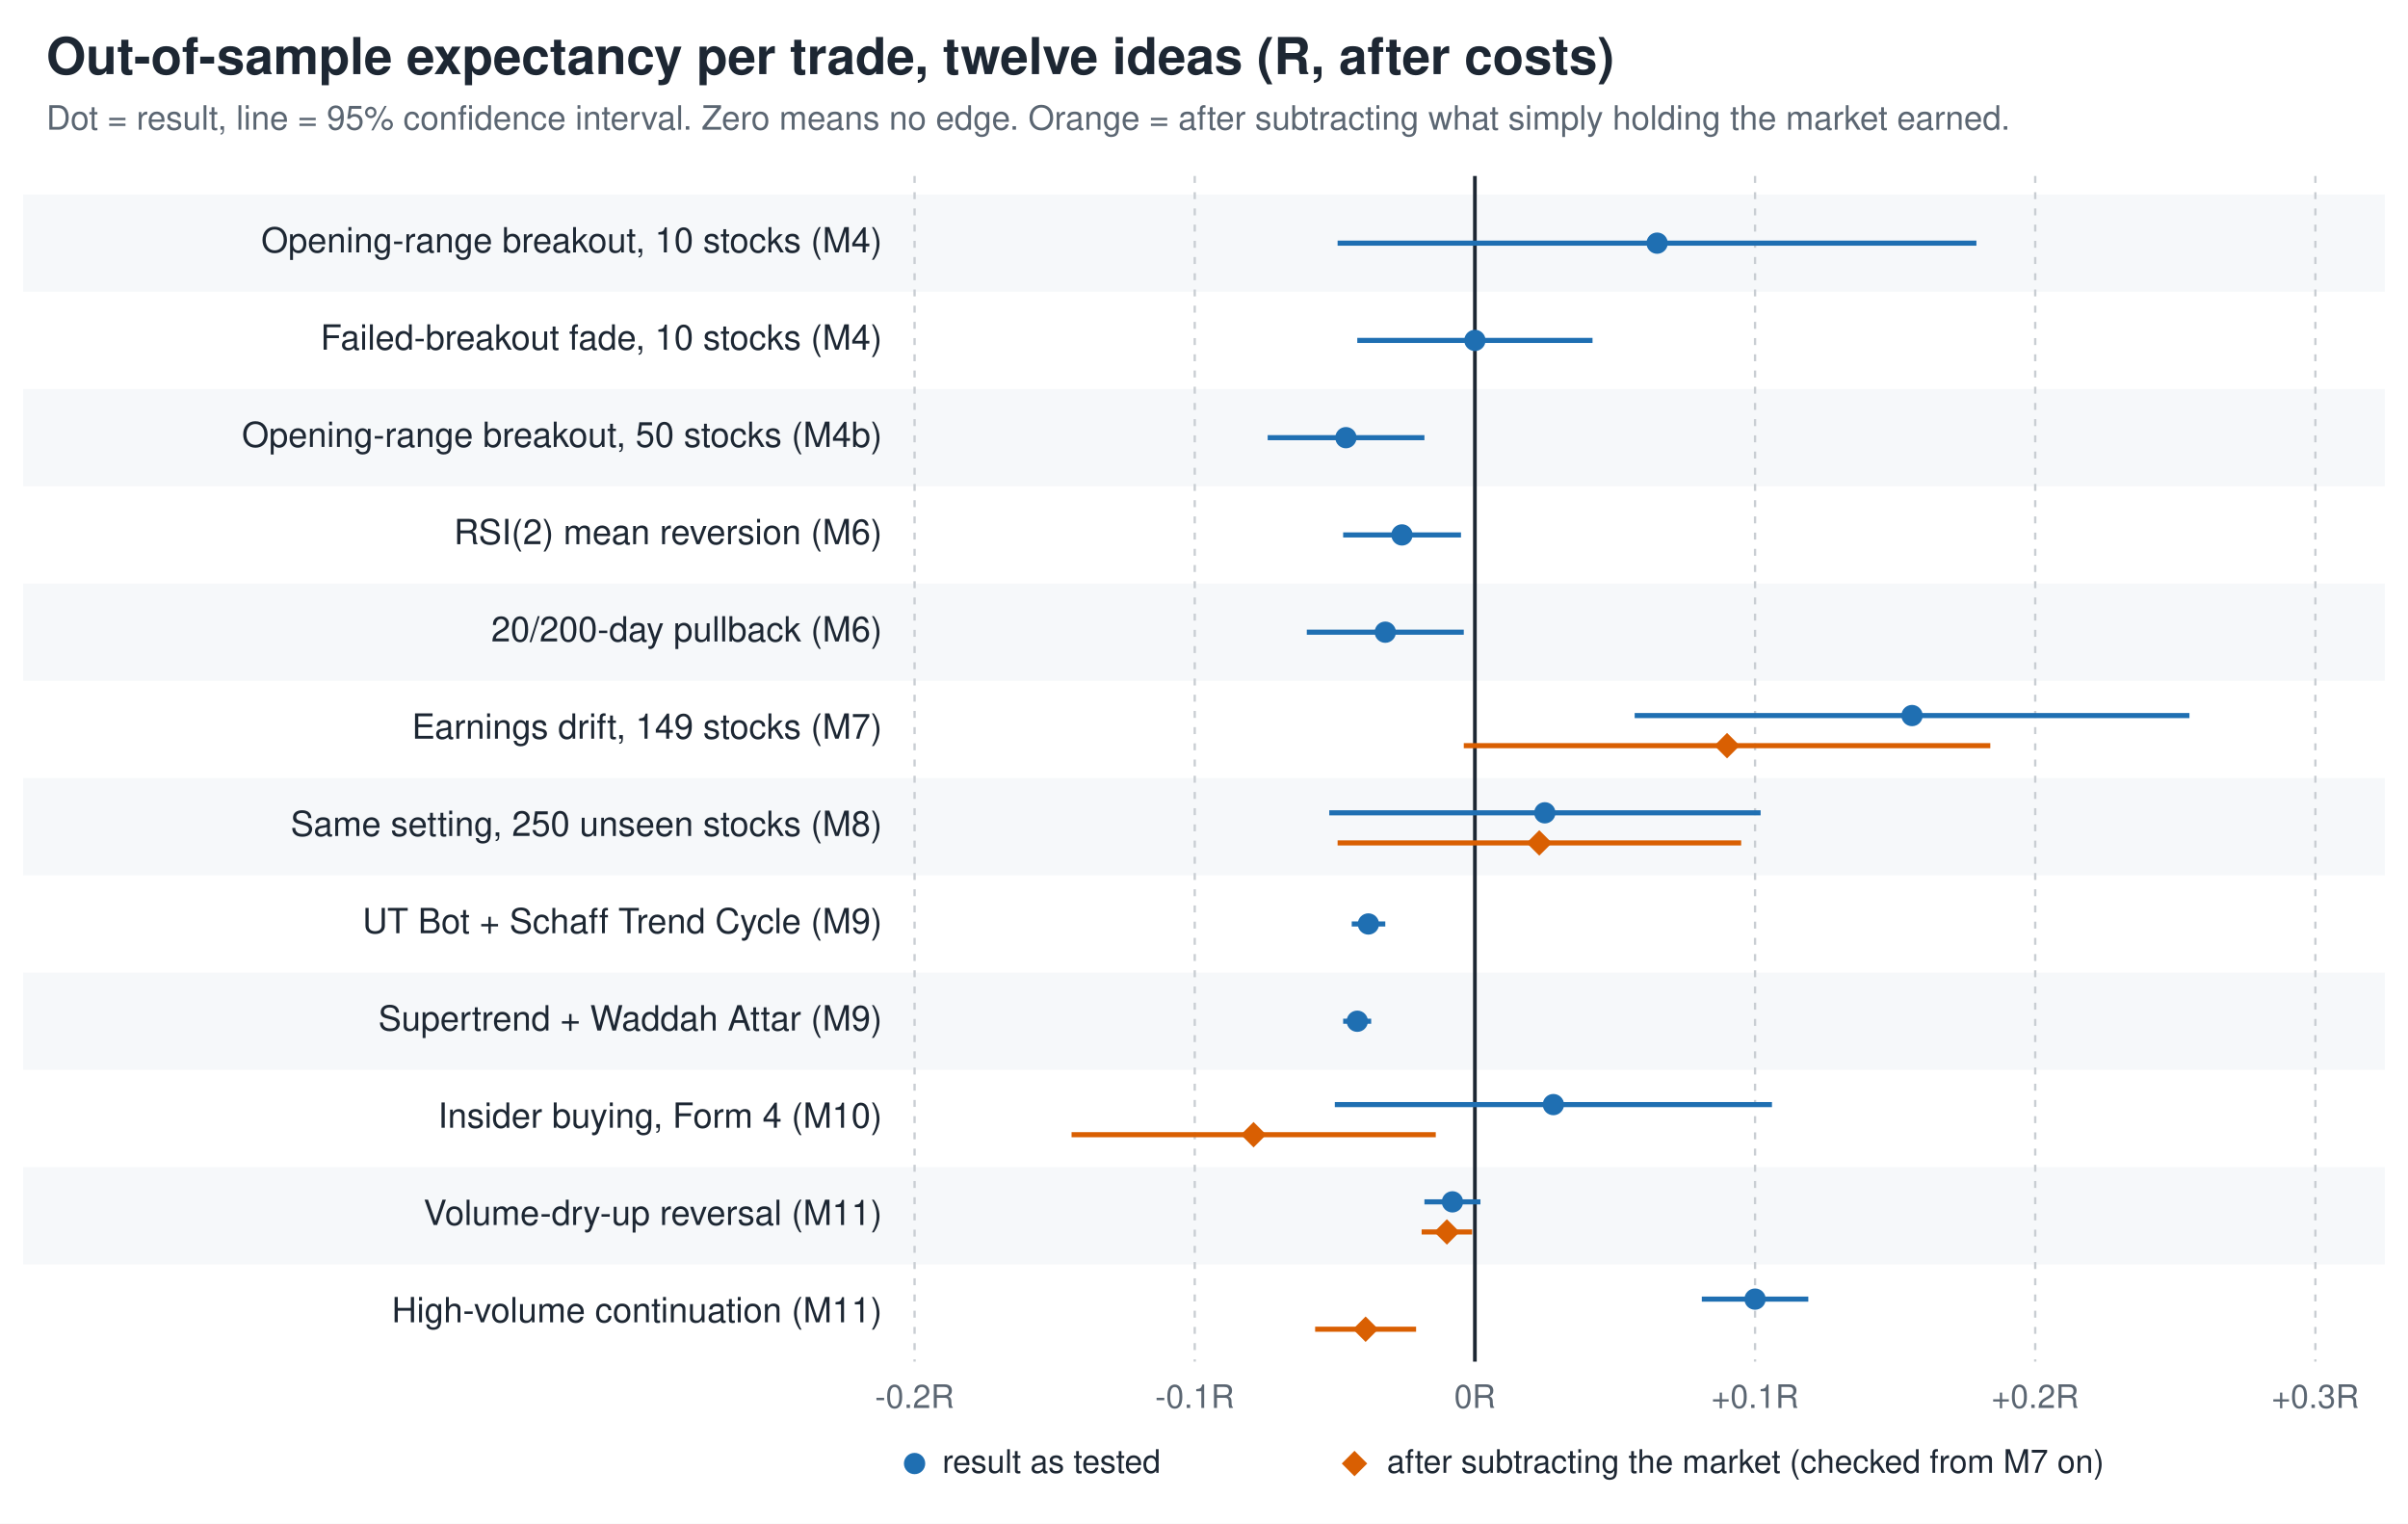
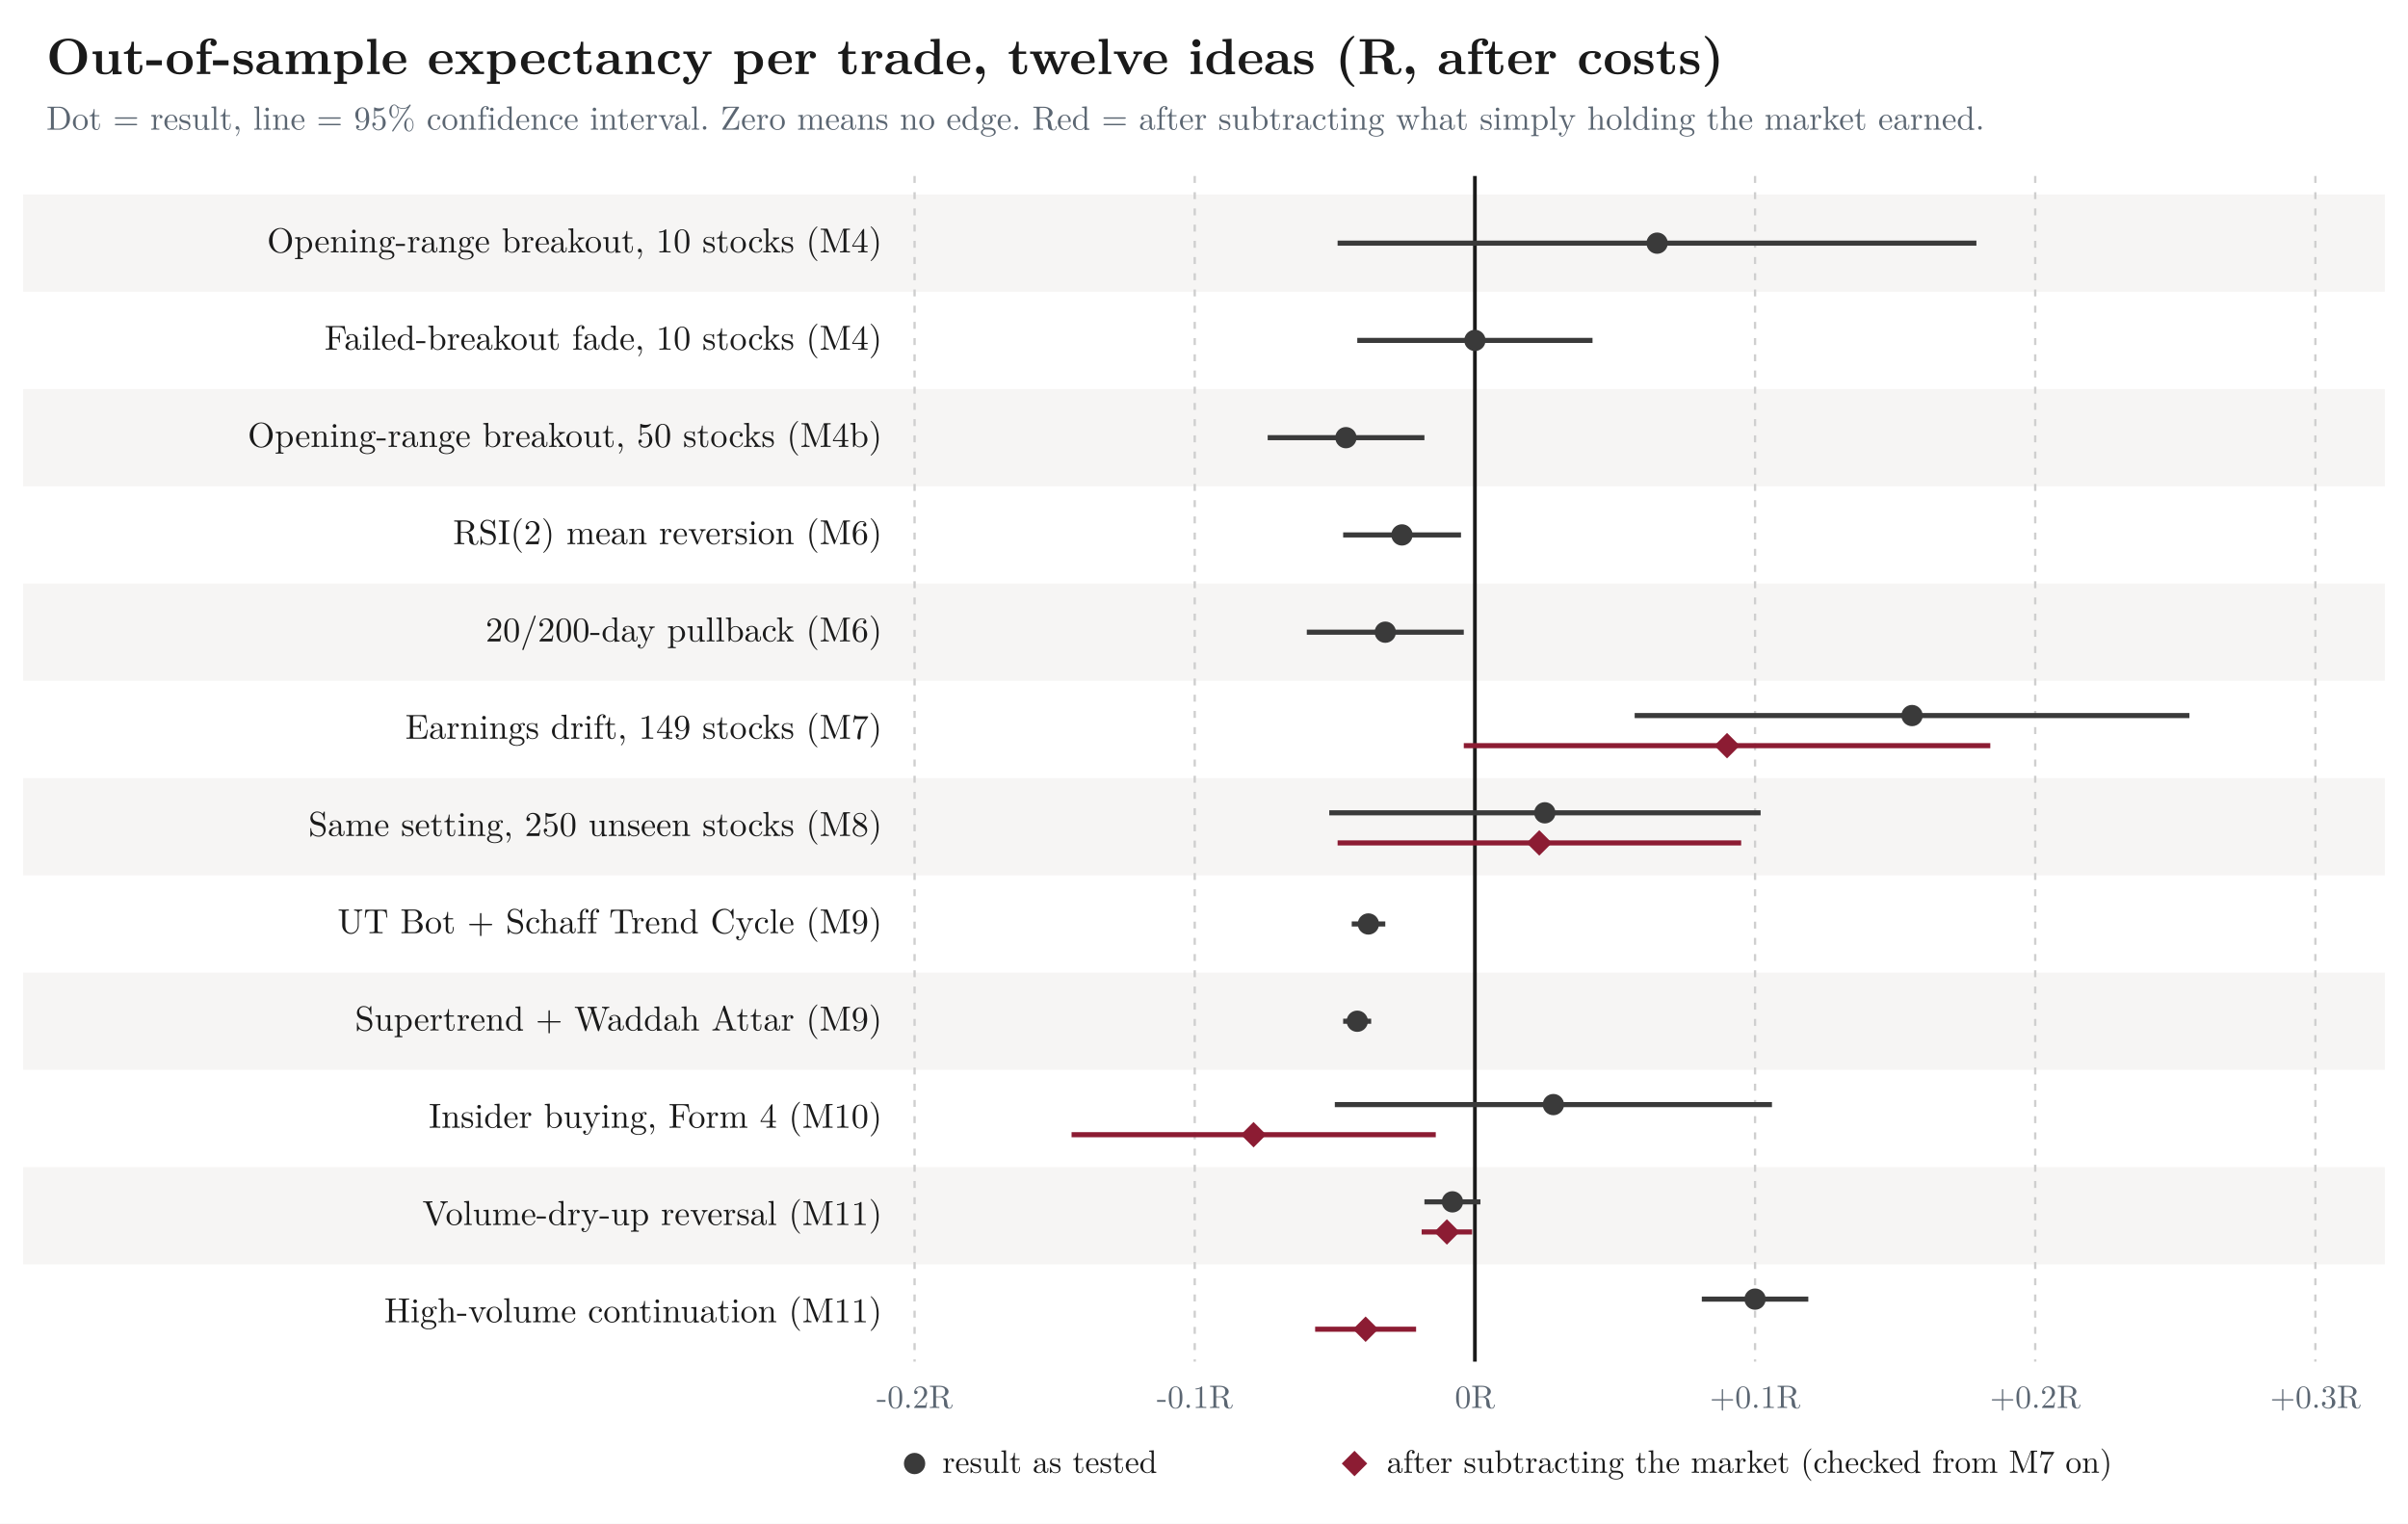
- <svg xmlns="http://www.w3.org/2000/svg" width="1040" height="658" viewBox="0 0 1040 658" font-family="-apple-system, Segoe UI, Helvetica, Arial, sans-serif" role="img" aria-label="Out-of-sample expectancy per trading idea">
+ <svg xmlns="http://www.w3.org/2000/svg" width="1040" height="658" viewBox="0 0 1040 658" font-family="Latin Modern Roman, CMU Serif, Georgia, serif" role="img" aria-label="Out-of-sample expectancy per trading idea">
  <rect width="1040" height="658" fill="white" />
-   <rect x="10" y="504.0" width="1020" height="42" fill="#f6f8fa" />
-   <rect x="10" y="420.0" width="1020" height="42" fill="#f6f8fa" />
-   <rect x="10" y="336.0" width="1020" height="42" fill="#f6f8fa" />
-   <rect x="10" y="252.0" width="1020" height="42" fill="#f6f8fa" />
-   <rect x="10" y="168.0" width="1020" height="42" fill="#f6f8fa" />
-   <rect x="10" y="84.0" width="1020" height="42" fill="#f6f8fa" />
-   <text x="20" y="32" font-size="22" font-weight="600" fill="#1d2733">Out-of-sample expectancy per trade, twelve ideas (R, after costs)</text>
-   <text x="20" y="56" font-size="14.5" fill="#5b6672">Dot = result, line = 95% confidence interval. Zero means no edge. Orange = after subtracting what simply holding the market earned.</text>
-   <line x1="395.0" y1="76" x2="395.0" y2="588" stroke="#c9ced3" stroke-width="1" stroke-dasharray="3 4" />
+   <rect x="10" y="504.0" width="1020" height="42" fill="#f6f5f4" />
+   <rect x="10" y="420.0" width="1020" height="42" fill="#f6f5f4" />
+   <rect x="10" y="336.0" width="1020" height="42" fill="#f6f5f4" />
+   <rect x="10" y="252.0" width="1020" height="42" fill="#f6f5f4" />
+   <rect x="10" y="168.0" width="1020" height="42" fill="#f6f5f4" />
+   <rect x="10" y="84.0" width="1020" height="42" fill="#f6f5f4" />
+   <text x="20" y="32" font-size="22" font-weight="600" fill="#1a1a1a">Out-of-sample expectancy per trade, twelve ideas (R, after costs)</text>
+   <text x="20" y="56" font-size="14.5" fill="#5b6672">Dot = result, line = 95% confidence interval. Zero means no edge. Red = after subtracting what simply holding the market earned.</text>
+   <line x1="395.0" y1="76" x2="395.0" y2="588" stroke="#cfcfcf" stroke-width="1" stroke-dasharray="3 4" />
  <text x="395.0" y="608" font-size="14" text-anchor="middle" fill="#5b6672">-0.2R</text>
-   <line x1="516.0" y1="76" x2="516.0" y2="588" stroke="#c9ced3" stroke-width="1" stroke-dasharray="3 4" />
+   <line x1="516.0" y1="76" x2="516.0" y2="588" stroke="#cfcfcf" stroke-width="1" stroke-dasharray="3 4" />
  <text x="516.0" y="608" font-size="14" text-anchor="middle" fill="#5b6672">-0.1R</text>
-   <line x1="637.0" y1="76" x2="637.0" y2="588" stroke="#1d2733" stroke-width="1.6" />
+   <line x1="637.0" y1="76" x2="637.0" y2="588" stroke="#1a1a1a" stroke-width="1.6" />
  <text x="637.0" y="608" font-size="14" text-anchor="middle" fill="#5b6672">0R</text>
-   <line x1="758.0" y1="76" x2="758.0" y2="588" stroke="#c9ced3" stroke-width="1" stroke-dasharray="3 4" />
+   <line x1="758.0" y1="76" x2="758.0" y2="588" stroke="#cfcfcf" stroke-width="1" stroke-dasharray="3 4" />
  <text x="758.0" y="608" font-size="14" text-anchor="middle" fill="#5b6672">+0.1R</text>
-   <line x1="879.0" y1="76" x2="879.0" y2="588" stroke="#c9ced3" stroke-width="1" stroke-dasharray="3 4" />
+   <line x1="879.0" y1="76" x2="879.0" y2="588" stroke="#cfcfcf" stroke-width="1" stroke-dasharray="3 4" />
  <text x="879.0" y="608" font-size="14" text-anchor="middle" fill="#5b6672">+0.2R</text>
-   <line x1="1000.0" y1="76" x2="1000.0" y2="588" stroke="#c9ced3" stroke-width="1" stroke-dasharray="3 4" />
+   <line x1="1000.0" y1="76" x2="1000.0" y2="588" stroke="#cfcfcf" stroke-width="1" stroke-dasharray="3 4" />
  <text x="1000.0" y="608" font-size="14" text-anchor="middle" fill="#5b6672">+0.3R</text>
-   <text x="381" y="109.0" font-size="15" text-anchor="end" fill="#1d2733">Opening-range breakout, 10 stocks (M4)</text>
-   <line x1="577.7" y1="105.0" x2="853.6" y2="105.0" stroke="#1f6fb2" stroke-width="2.2" />
-   <circle cx="715.7" cy="105.0" r="4.6" fill="#1f6fb2" />
-   <text x="381" y="151.0" font-size="15" text-anchor="end" fill="#1d2733">Failed-breakout fade, 10 stocks (M4)</text>
-   <line x1="586.2" y1="147.0" x2="687.8" y2="147.0" stroke="#1f6fb2" stroke-width="2.2" />
-   <circle cx="637.0" cy="147.0" r="4.6" fill="#1f6fb2" />
-   <text x="381" y="193.0" font-size="15" text-anchor="end" fill="#1d2733">Opening-range breakout, 50 stocks (M4b)</text>
-   <line x1="547.5" y1="189.0" x2="615.2" y2="189.0" stroke="#1f6fb2" stroke-width="2.2" />
-   <circle cx="581.3" cy="189.0" r="4.6" fill="#1f6fb2" />
-   <text x="381" y="235.0" font-size="15" text-anchor="end" fill="#1d2733">RSI(2) mean reversion (M6)</text>
-   <line x1="580.1" y1="231.0" x2="631.0" y2="231.0" stroke="#1f6fb2" stroke-width="2.2" />
-   <circle cx="605.5" cy="231.0" r="4.6" fill="#1f6fb2" />
-   <text x="381" y="277.0" font-size="15" text-anchor="end" fill="#1d2733">20/200-day pullback (M6)</text>
-   <line x1="564.4" y1="273.0" x2="632.2" y2="273.0" stroke="#1f6fb2" stroke-width="2.2" />
-   <circle cx="598.3" cy="273.0" r="4.6" fill="#1f6fb2" />
-   <text x="381" y="319.0" font-size="15" text-anchor="end" fill="#1d2733">Earnings drift, 149 stocks (M7)</text>
-   <line x1="706.0" y1="309.0" x2="945.6" y2="309.0" stroke="#1f6fb2" stroke-width="2.2" />
-   <circle cx="825.8" cy="309.0" r="4.6" fill="#1f6fb2" />
-   <line x1="632.2" y1="322.0" x2="859.6" y2="322.0" stroke="#d95f02" stroke-width="2.2" />
-   <polygon points="745.9,316.5 751.4,322.0 745.9,327.5 740.4,322.0" fill="#d95f02" />
-   <text x="381" y="361.0" font-size="15" text-anchor="end" fill="#1d2733">Same setting, 250 unseen stocks (M8)</text>
-   <line x1="574.1" y1="351.0" x2="760.4" y2="351.0" stroke="#1f6fb2" stroke-width="2.2" />
-   <circle cx="667.2" cy="351.0" r="4.6" fill="#1f6fb2" />
-   <line x1="577.7" y1="364.0" x2="752.0" y2="364.0" stroke="#d95f02" stroke-width="2.2" />
-   <polygon points="664.8,358.5 670.3,364.0 664.8,369.5 659.3,364.0" fill="#d95f02" />
-   <text x="381" y="403.0" font-size="15" text-anchor="end" fill="#1d2733">UT Bot + Schaff Trend Cycle (M9)</text>
-   <line x1="583.8" y1="399.0" x2="598.3" y2="399.0" stroke="#1f6fb2" stroke-width="2.2" />
-   <circle cx="591.0" cy="399.0" r="4.6" fill="#1f6fb2" />
-   <text x="381" y="445.0" font-size="15" text-anchor="end" fill="#1d2733">Supertrend + Waddah Attar (M9)</text>
-   <line x1="580.1" y1="441.0" x2="592.2" y2="441.0" stroke="#1f6fb2" stroke-width="2.2" />
-   <circle cx="586.2" cy="441.0" r="4.6" fill="#1f6fb2" />
-   <text x="381" y="487.0" font-size="15" text-anchor="end" fill="#1d2733">Insider buying, Form 4 (M10)</text>
-   <line x1="576.5" y1="477.0" x2="765.3" y2="477.0" stroke="#1f6fb2" stroke-width="2.2" />
-   <circle cx="670.9" cy="477.0" r="4.6" fill="#1f6fb2" />
-   <line x1="462.8" y1="490.0" x2="620.1" y2="490.0" stroke="#d95f02" stroke-width="2.2" />
-   <polygon points="541.4,484.5 546.9,490.0 541.4,495.5 535.9,490.0" fill="#d95f02" />
-   <text x="381" y="529.0" font-size="15" text-anchor="end" fill="#1d2733">Volume-dry-up reversal (M11)</text>
-   <line x1="615.2" y1="519.0" x2="639.4" y2="519.0" stroke="#1f6fb2" stroke-width="2.2" />
-   <circle cx="627.3" cy="519.0" r="4.6" fill="#1f6fb2" />
-   <line x1="614.0" y1="532.0" x2="635.8" y2="532.0" stroke="#d95f02" stroke-width="2.2" />
-   <polygon points="624.9,526.5 630.4,532.0 624.9,537.5 619.4,532.0" fill="#d95f02" />
-   <text x="381" y="571.0" font-size="15" text-anchor="end" fill="#1d2733">High-volume continuation (M11)</text>
-   <line x1="735.0" y1="561.0" x2="781.0" y2="561.0" stroke="#1f6fb2" stroke-width="2.2" />
-   <circle cx="758.0" cy="561.0" r="4.6" fill="#1f6fb2" />
-   <line x1="568.0" y1="574.0" x2="611.6" y2="574.0" stroke="#d95f02" stroke-width="2.2" />
-   <polygon points="589.8,568.5 595.3,574.0 589.8,579.5 584.3,574.0" fill="#d95f02" />
-   <circle cx="395" cy="632" r="4.6" fill="#1f6fb2" />
-   <text x="407" y="636" font-size="14" fill="#1d2733">result as tested</text>
-   <polygon points="585,626.5 590.5,632 585,637.5 579.5,632" fill="#d95f02" />
-   <text x="599" y="636" font-size="14" fill="#1d2733">after subtracting the market (checked from M7 on)</text>
+   <text x="381" y="109.0" font-size="15" text-anchor="end" fill="#1a1a1a">Opening-range breakout, 10 stocks (M4)</text>
+   <line x1="577.7" y1="105.0" x2="853.6" y2="105.0" stroke="#3a3a3a" stroke-width="2.2" />
+   <circle cx="715.7" cy="105.0" r="4.6" fill="#3a3a3a" />
+   <text x="381" y="151.0" font-size="15" text-anchor="end" fill="#1a1a1a">Failed-breakout fade, 10 stocks (M4)</text>
+   <line x1="586.2" y1="147.0" x2="687.8" y2="147.0" stroke="#3a3a3a" stroke-width="2.2" />
+   <circle cx="637.0" cy="147.0" r="4.6" fill="#3a3a3a" />
+   <text x="381" y="193.0" font-size="15" text-anchor="end" fill="#1a1a1a">Opening-range breakout, 50 stocks (M4b)</text>
+   <line x1="547.5" y1="189.0" x2="615.2" y2="189.0" stroke="#3a3a3a" stroke-width="2.2" />
+   <circle cx="581.3" cy="189.0" r="4.6" fill="#3a3a3a" />
+   <text x="381" y="235.0" font-size="15" text-anchor="end" fill="#1a1a1a">RSI(2) mean reversion (M6)</text>
+   <line x1="580.1" y1="231.0" x2="631.0" y2="231.0" stroke="#3a3a3a" stroke-width="2.2" />
+   <circle cx="605.5" cy="231.0" r="4.6" fill="#3a3a3a" />
+   <text x="381" y="277.0" font-size="15" text-anchor="end" fill="#1a1a1a">20/200-day pullback (M6)</text>
+   <line x1="564.4" y1="273.0" x2="632.2" y2="273.0" stroke="#3a3a3a" stroke-width="2.2" />
+   <circle cx="598.3" cy="273.0" r="4.6" fill="#3a3a3a" />
+   <text x="381" y="319.0" font-size="15" text-anchor="end" fill="#1a1a1a">Earnings drift, 149 stocks (M7)</text>
+   <line x1="706.0" y1="309.0" x2="945.6" y2="309.0" stroke="#3a3a3a" stroke-width="2.2" />
+   <circle cx="825.8" cy="309.0" r="4.6" fill="#3a3a3a" />
+   <line x1="632.2" y1="322.0" x2="859.6" y2="322.0" stroke="#8c1c33" stroke-width="2.2" />
+   <polygon points="745.9,316.5 751.4,322.0 745.9,327.5 740.4,322.0" fill="#8c1c33" />
+   <text x="381" y="361.0" font-size="15" text-anchor="end" fill="#1a1a1a">Same setting, 250 unseen stocks (M8)</text>
+   <line x1="574.1" y1="351.0" x2="760.4" y2="351.0" stroke="#3a3a3a" stroke-width="2.2" />
+   <circle cx="667.2" cy="351.0" r="4.6" fill="#3a3a3a" />
+   <line x1="577.7" y1="364.0" x2="752.0" y2="364.0" stroke="#8c1c33" stroke-width="2.2" />
+   <polygon points="664.8,358.5 670.3,364.0 664.8,369.5 659.3,364.0" fill="#8c1c33" />
+   <text x="381" y="403.0" font-size="15" text-anchor="end" fill="#1a1a1a">UT Bot + Schaff Trend Cycle (M9)</text>
+   <line x1="583.8" y1="399.0" x2="598.3" y2="399.0" stroke="#3a3a3a" stroke-width="2.2" />
+   <circle cx="591.0" cy="399.0" r="4.6" fill="#3a3a3a" />
+   <text x="381" y="445.0" font-size="15" text-anchor="end" fill="#1a1a1a">Supertrend + Waddah Attar (M9)</text>
+   <line x1="580.1" y1="441.0" x2="592.2" y2="441.0" stroke="#3a3a3a" stroke-width="2.2" />
+   <circle cx="586.2" cy="441.0" r="4.6" fill="#3a3a3a" />
+   <text x="381" y="487.0" font-size="15" text-anchor="end" fill="#1a1a1a">Insider buying, Form 4 (M10)</text>
+   <line x1="576.5" y1="477.0" x2="765.3" y2="477.0" stroke="#3a3a3a" stroke-width="2.2" />
+   <circle cx="670.9" cy="477.0" r="4.6" fill="#3a3a3a" />
+   <line x1="462.8" y1="490.0" x2="620.1" y2="490.0" stroke="#8c1c33" stroke-width="2.2" />
+   <polygon points="541.4,484.5 546.9,490.0 541.4,495.5 535.9,490.0" fill="#8c1c33" />
+   <text x="381" y="529.0" font-size="15" text-anchor="end" fill="#1a1a1a">Volume-dry-up reversal (M11)</text>
+   <line x1="615.2" y1="519.0" x2="639.4" y2="519.0" stroke="#3a3a3a" stroke-width="2.2" />
+   <circle cx="627.3" cy="519.0" r="4.6" fill="#3a3a3a" />
+   <line x1="614.0" y1="532.0" x2="635.8" y2="532.0" stroke="#8c1c33" stroke-width="2.2" />
+   <polygon points="624.9,526.5 630.4,532.0 624.9,537.5 619.4,532.0" fill="#8c1c33" />
+   <text x="381" y="571.0" font-size="15" text-anchor="end" fill="#1a1a1a">High-volume continuation (M11)</text>
+   <line x1="735.0" y1="561.0" x2="781.0" y2="561.0" stroke="#3a3a3a" stroke-width="2.2" />
+   <circle cx="758.0" cy="561.0" r="4.6" fill="#3a3a3a" />
+   <line x1="568.0" y1="574.0" x2="611.6" y2="574.0" stroke="#8c1c33" stroke-width="2.2" />
+   <polygon points="589.8,568.5 595.3,574.0 589.8,579.5 584.3,574.0" fill="#8c1c33" />
+   <circle cx="395" cy="632" r="4.6" fill="#3a3a3a" />
+   <text x="407" y="636" font-size="14" fill="#1a1a1a">result as tested</text>
+   <polygon points="585,626.5 590.5,632 585,637.5 579.5,632" fill="#8c1c33" />
+   <text x="599" y="636" font-size="14" fill="#1a1a1a">after subtracting the market (checked from M7 on)</text>
</svg>
